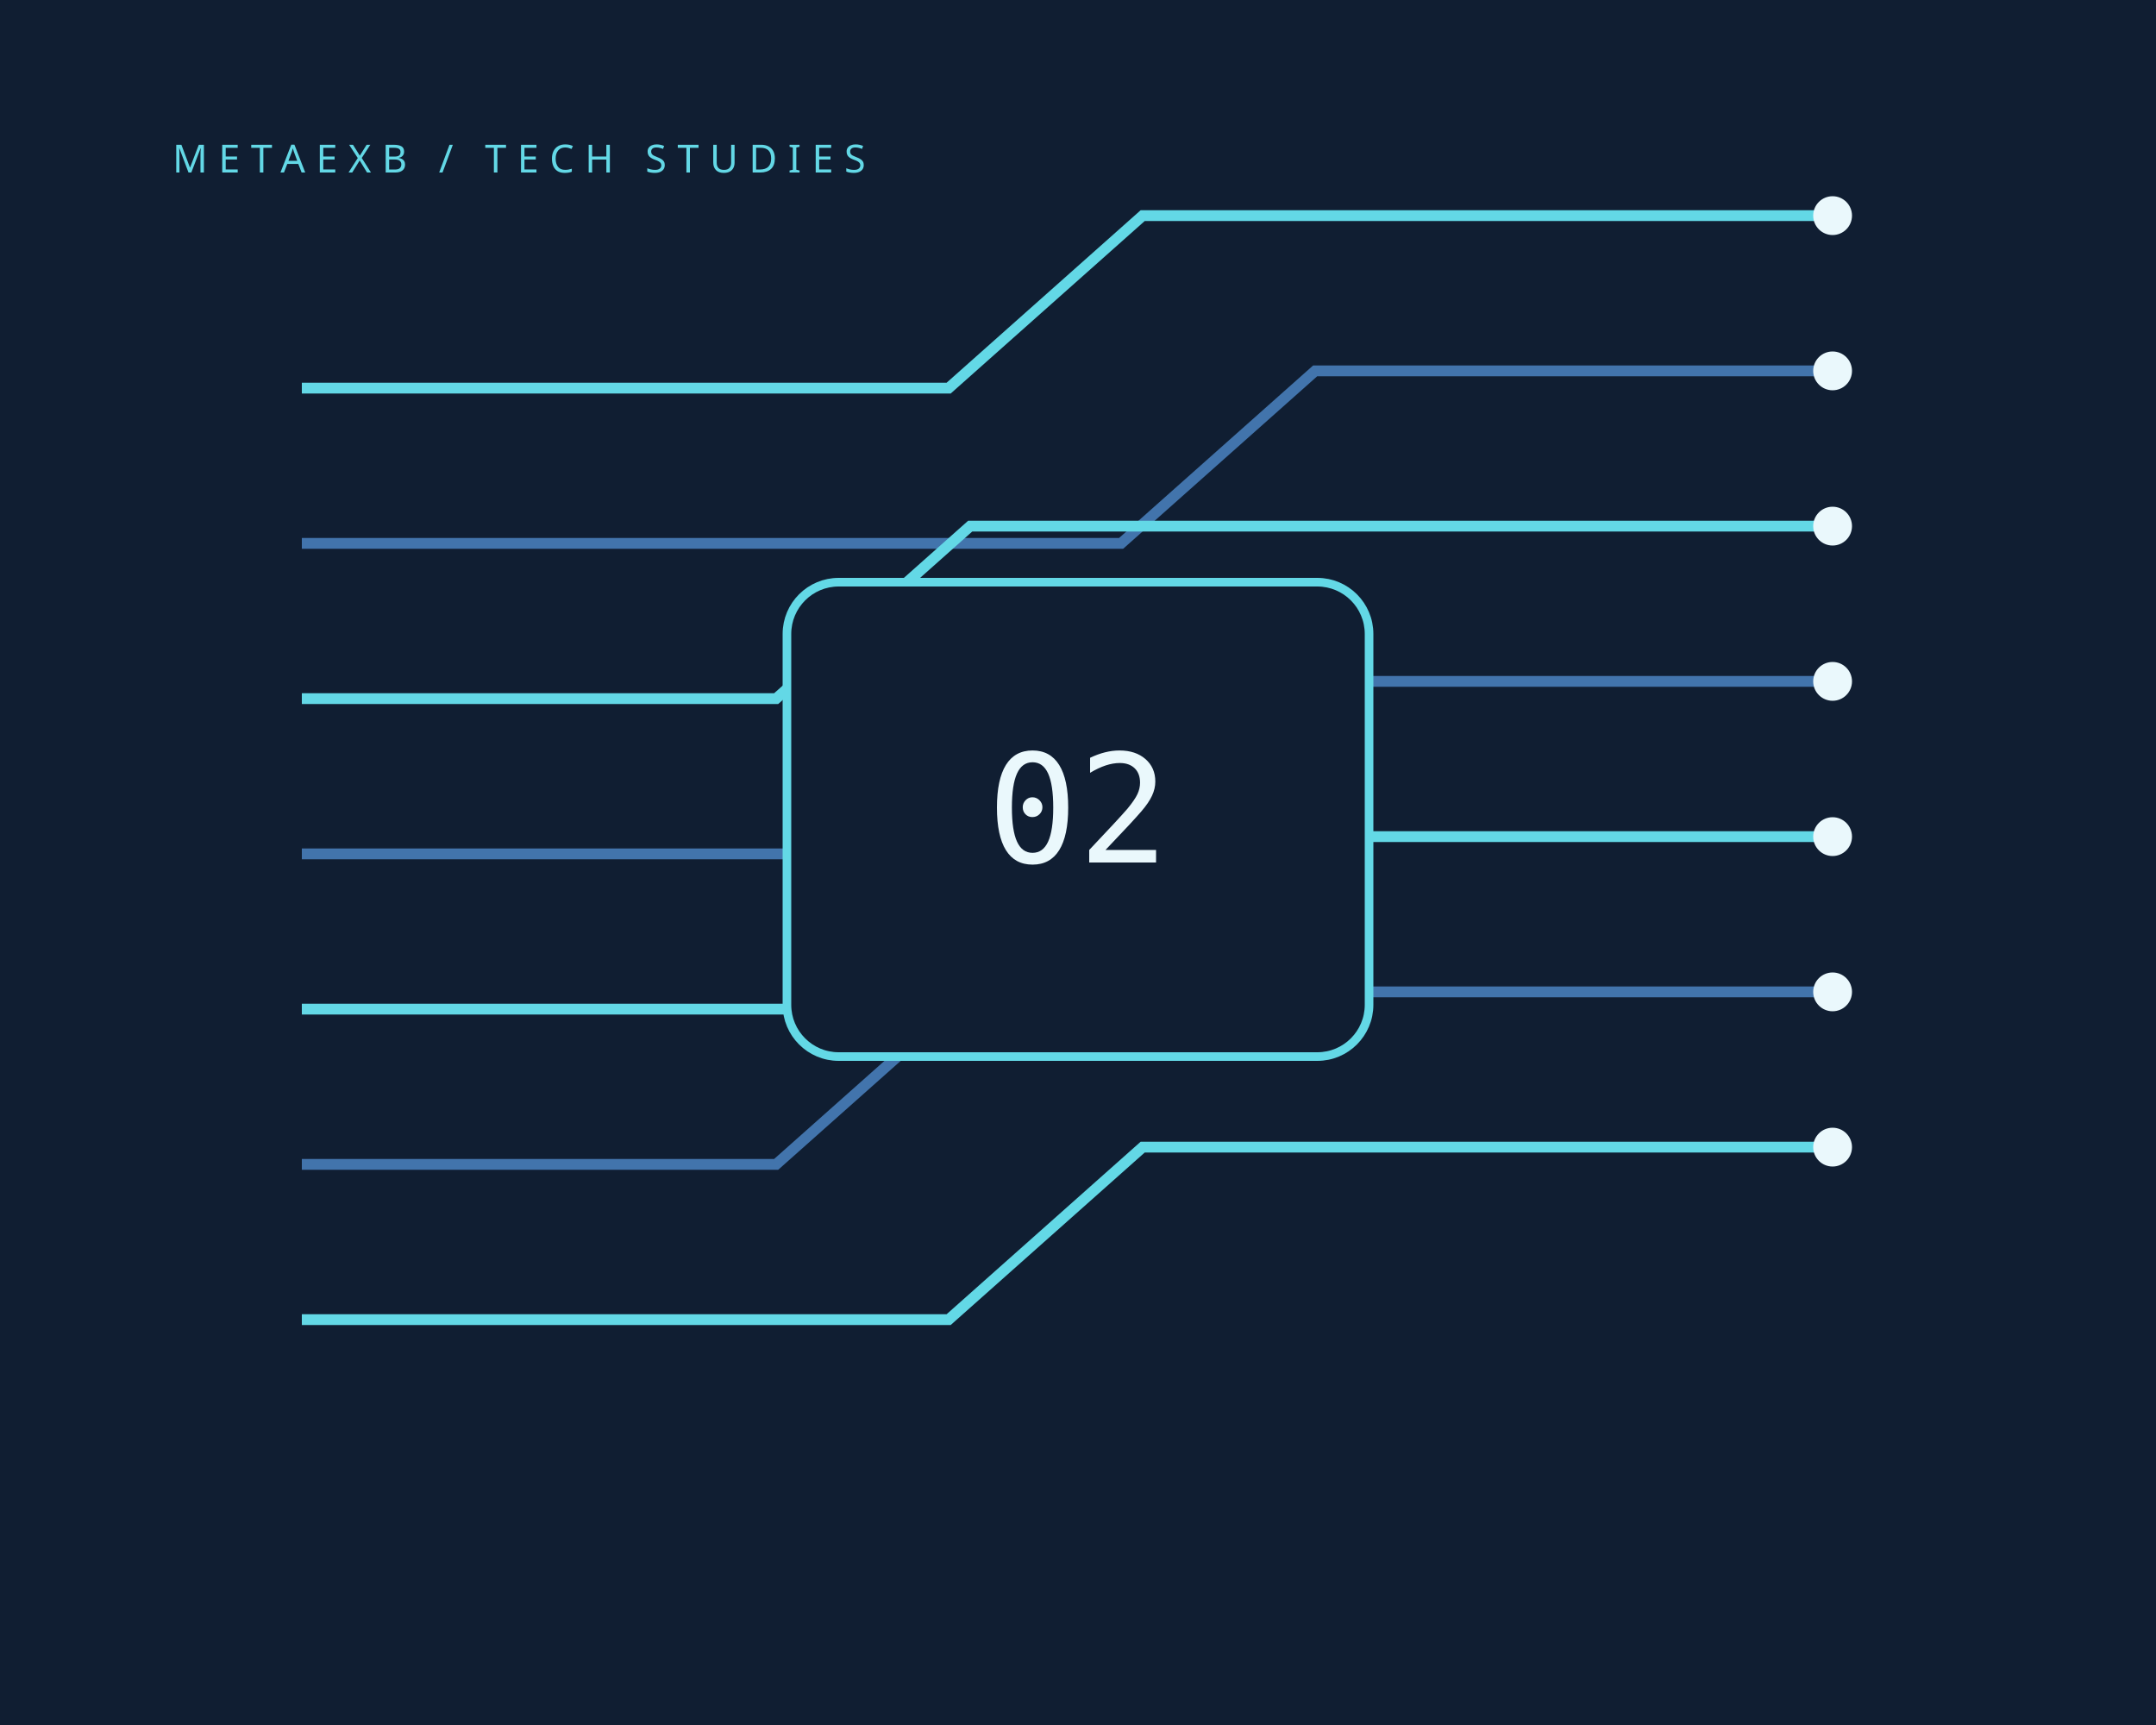
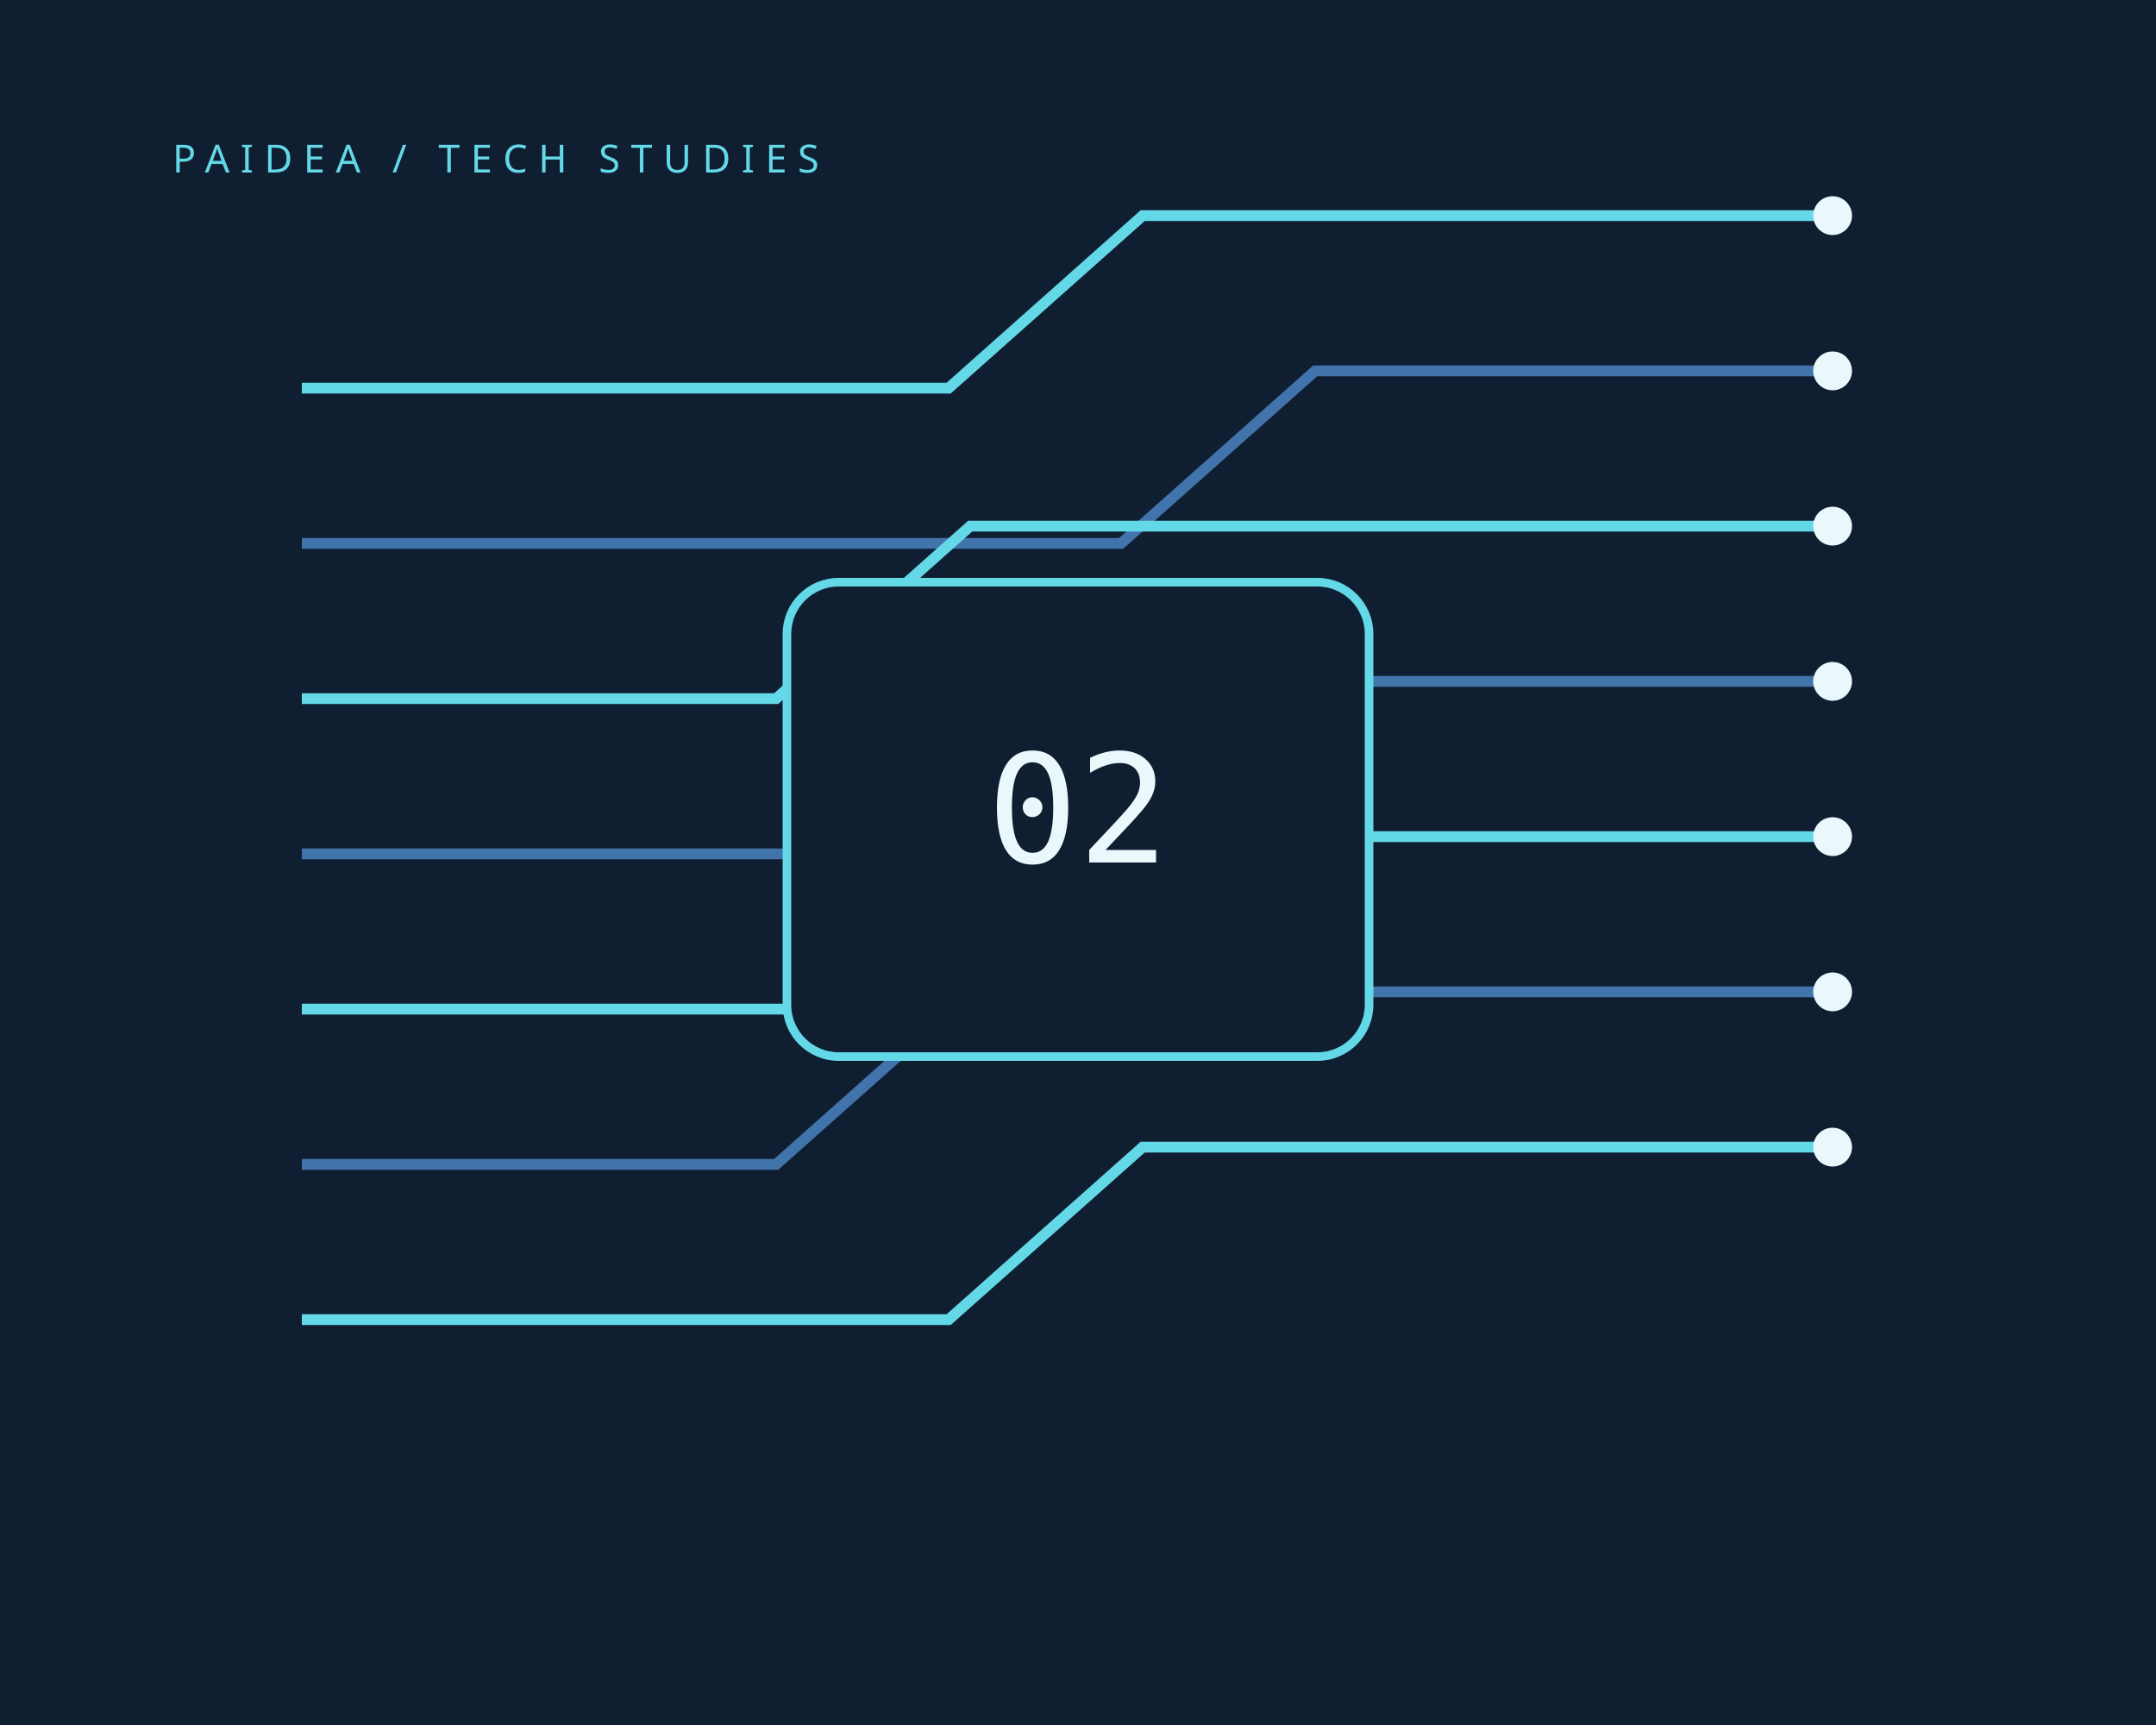
<svg xmlns="http://www.w3.org/2000/svg" width="1000" height="800" viewBox="0 0 1000 800">
  <rect width="1000" height="800" fill="#101e32" />
-   <text x="80" y="80" font-family="sans-serif" font-size="18" letter-spacing="5" fill="#63d8e6">METAEXB / TECH STUDIES</text>
+   <text x="80" y="80" font-family="sans-serif" font-size="18" letter-spacing="5" fill="#63d8e6">PAIDEA / TECH STUDIES</text>
  <path d="M140 180H440L530 100H850" fill="none" stroke="#63d8e6" stroke-width="5" />
  <circle cx="850" cy="100" r="9" fill="#eaf8fc" />
  <path d="M140 252H520L610 172H850" fill="none" stroke="#4274ac" stroke-width="5" />
  <circle cx="850" cy="172" r="9" fill="#eaf8fc" />
  <path d="M140 324H360L450 244H850" fill="none" stroke="#63d8e6" stroke-width="5" />
  <circle cx="850" cy="244" r="9" fill="#eaf8fc" />
  <path d="M140 396H440L530 316H850" fill="none" stroke="#4274ac" stroke-width="5" />
  <circle cx="850" cy="316" r="9" fill="#eaf8fc" />
  <path d="M140 468H520L610 388H850" fill="none" stroke="#63d8e6" stroke-width="5" />
  <circle cx="850" cy="388" r="9" fill="#eaf8fc" />
  <path d="M140 540H360L450 460H850" fill="none" stroke="#4274ac" stroke-width="5" />
  <circle cx="850" cy="460" r="9" fill="#eaf8fc" />
  <path d="M140 612H440L530 532H850" fill="none" stroke="#63d8e6" stroke-width="5" />
  <circle cx="850" cy="532" r="9" fill="#eaf8fc" />
  <rect x="365" y="270" width="270" height="220" rx="24" fill="#101e32" stroke="#63d8e6" stroke-width="4" />
  <text x="500" y="400" text-anchor="middle" fill="#eaf8fc" font-size="70" font-family="monospace">02</text>
</svg>
